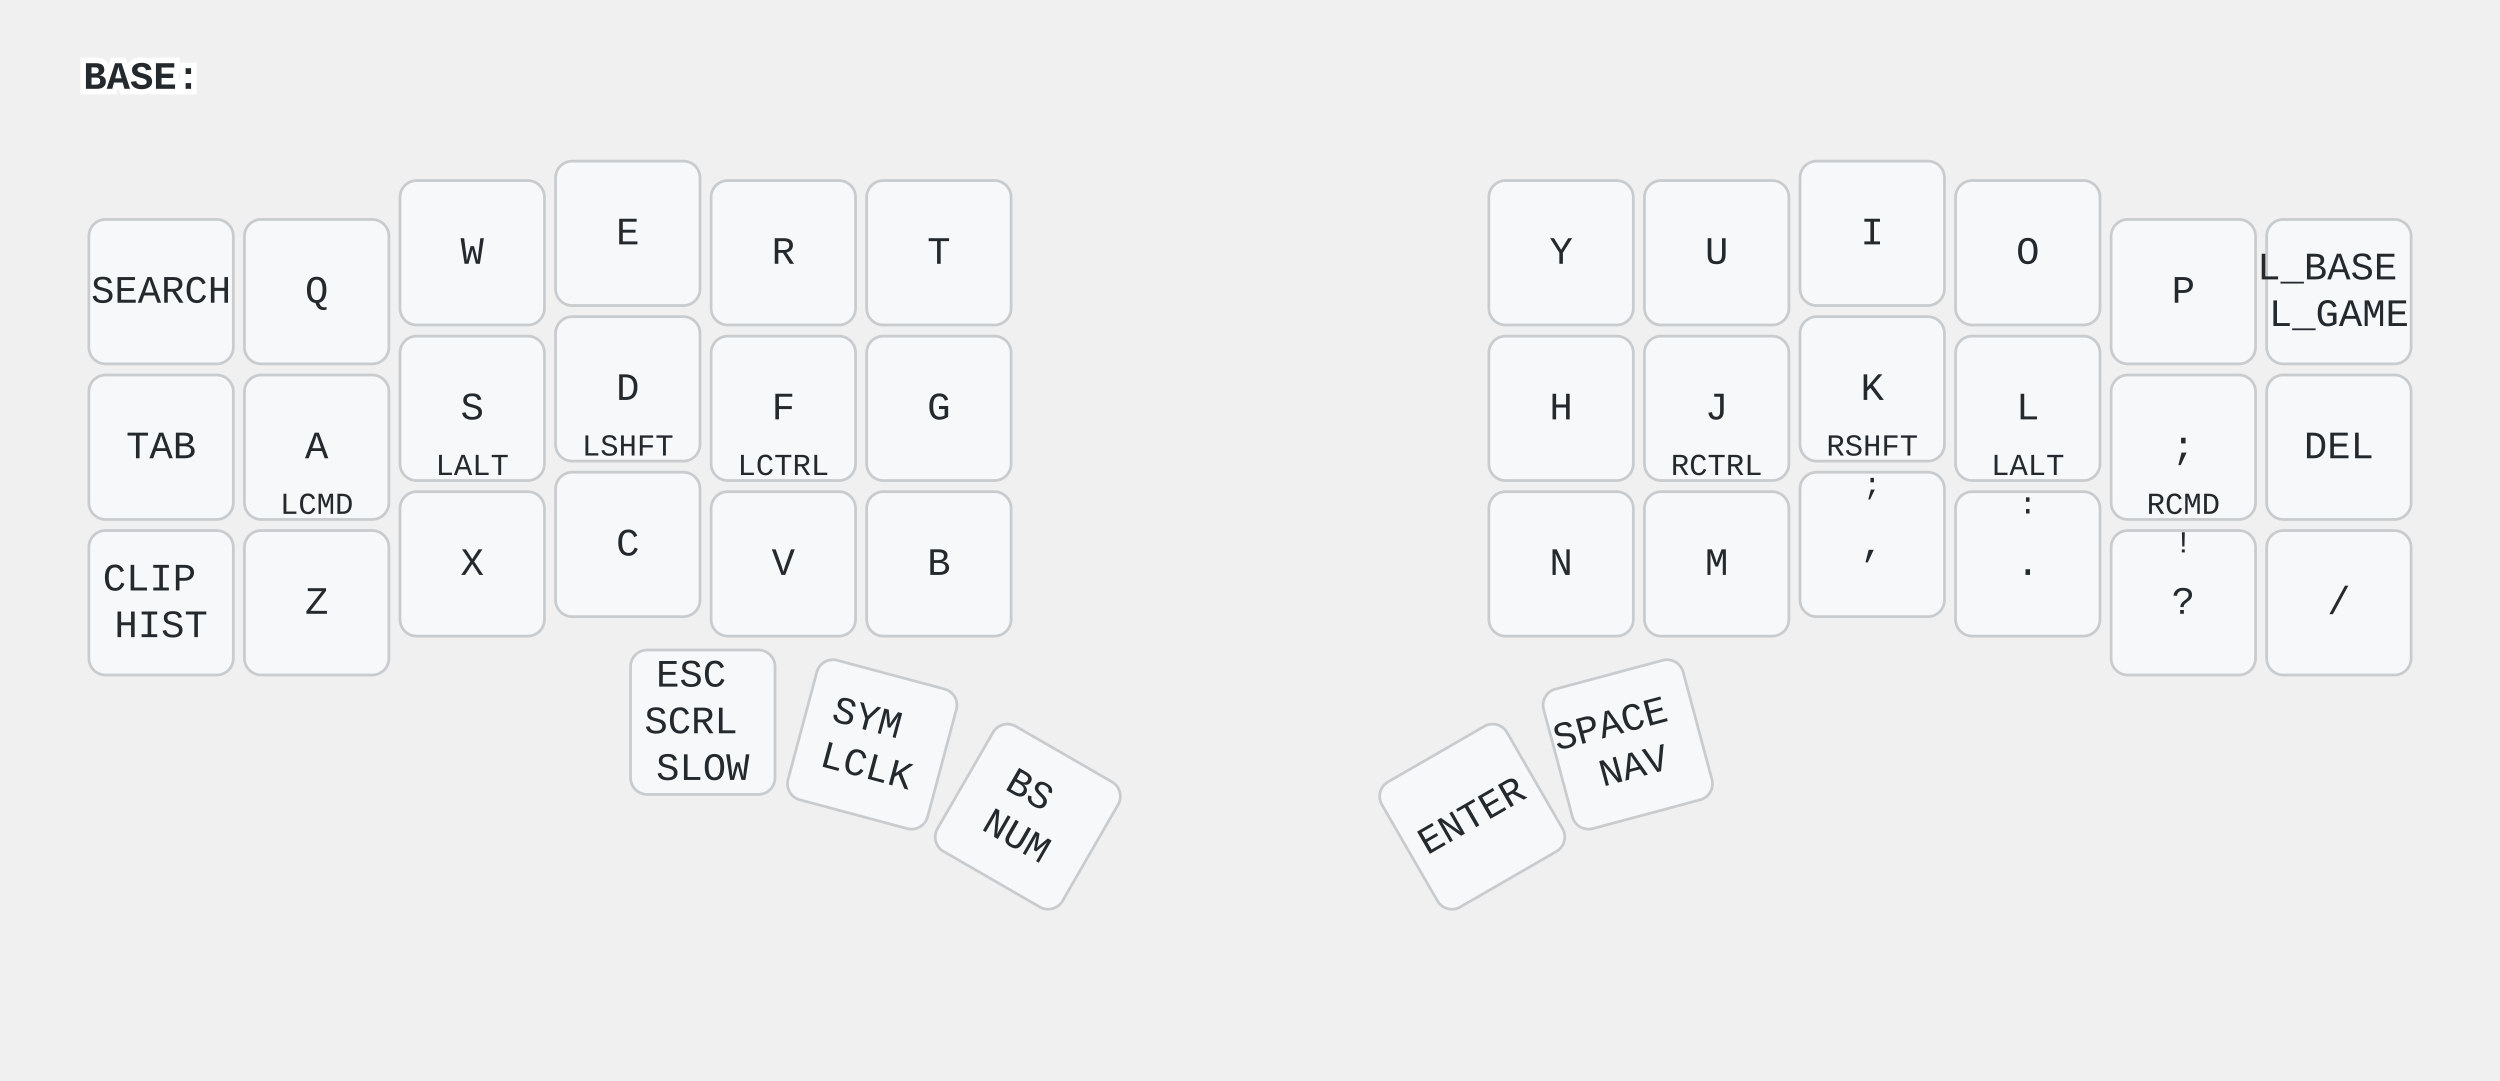
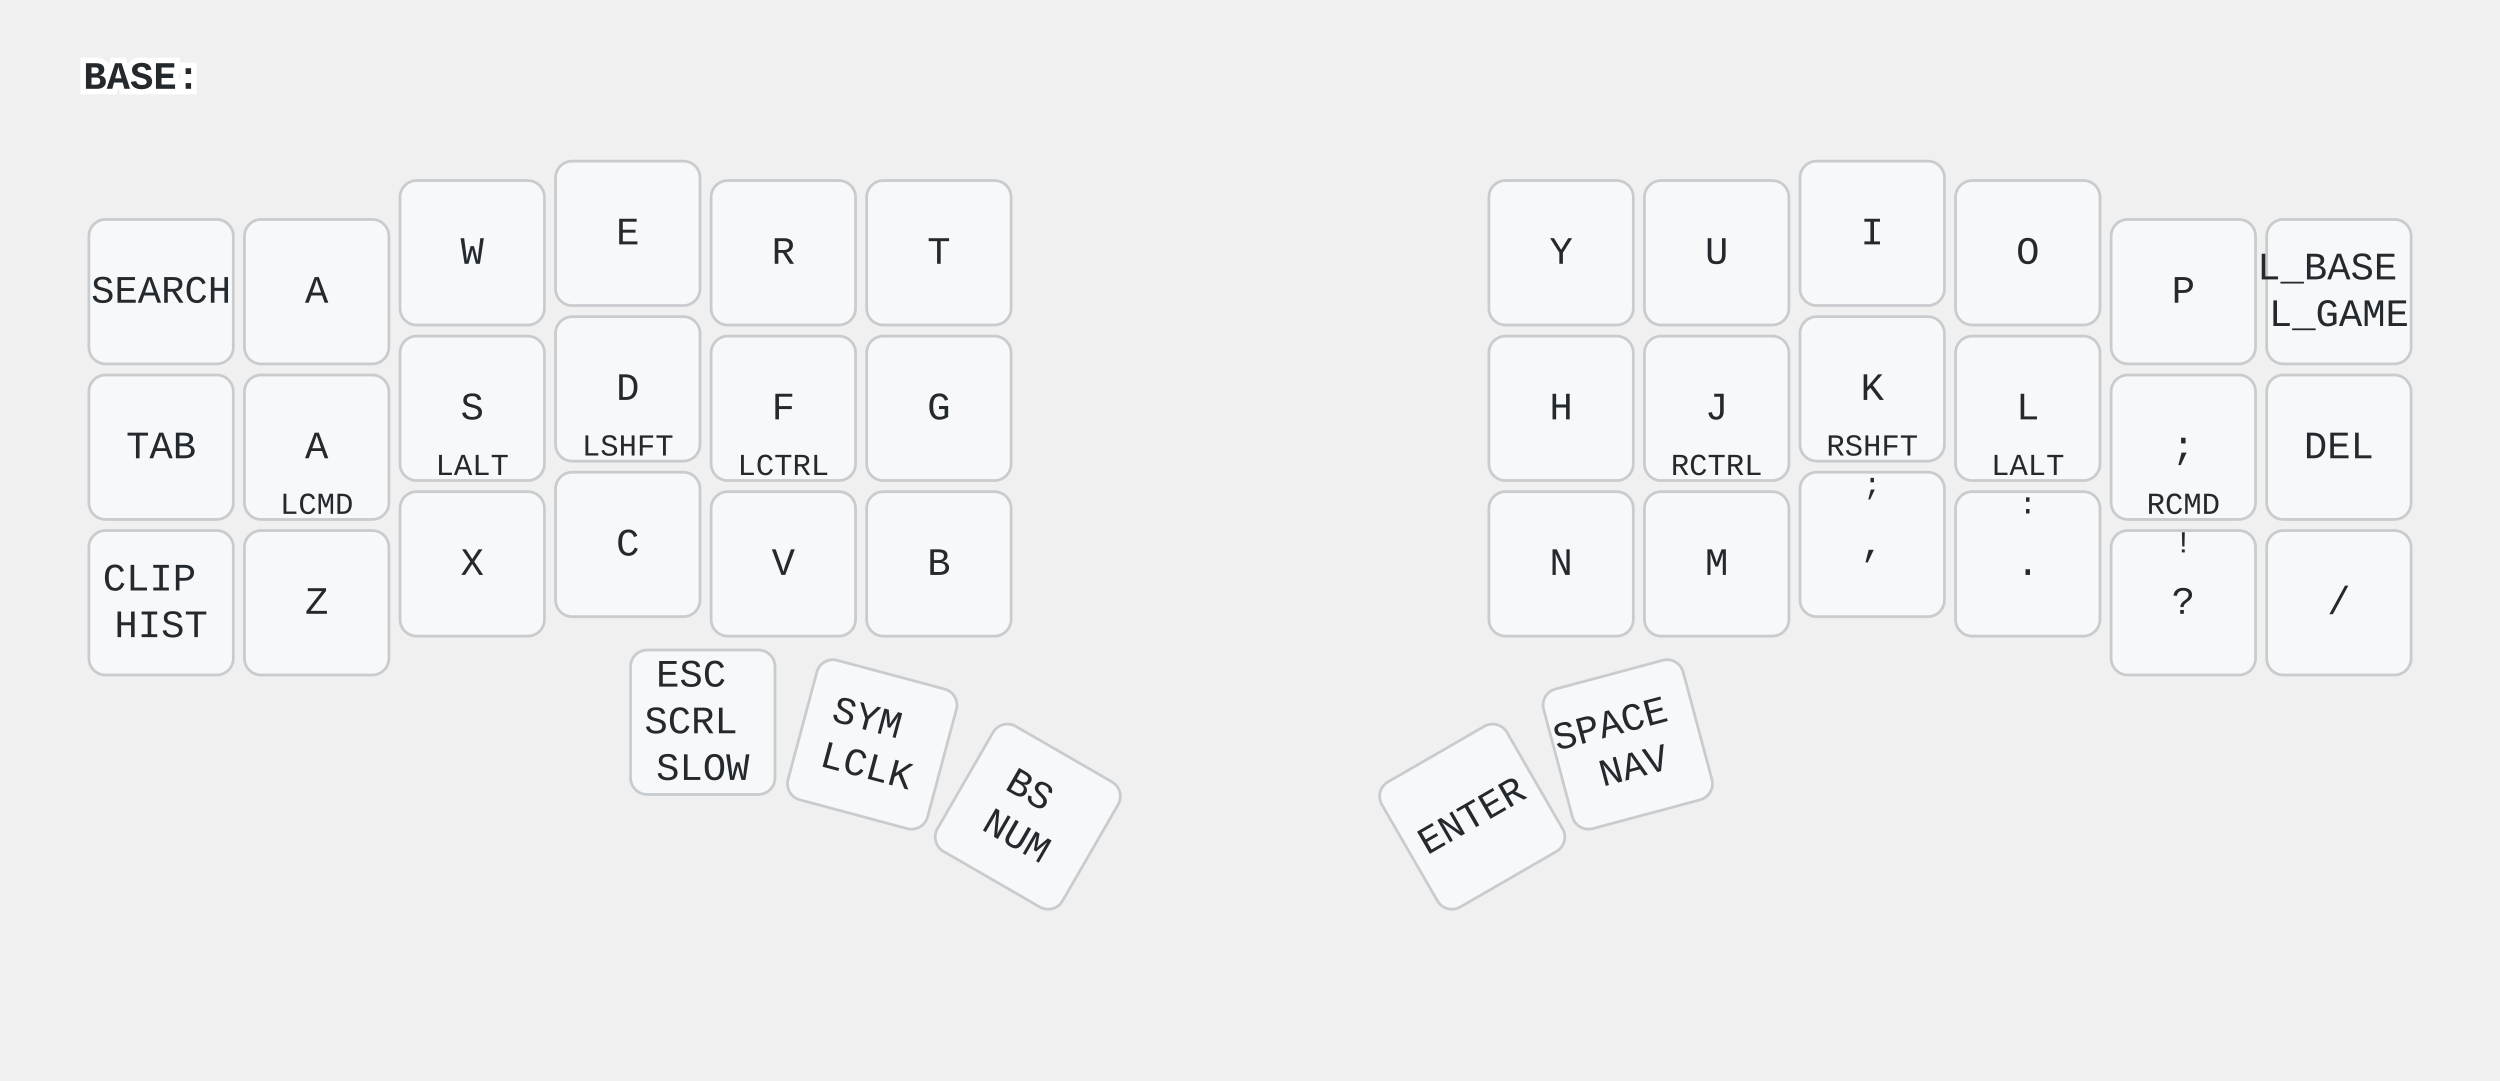
<svg xmlns="http://www.w3.org/2000/svg" width="900" height="389" viewBox="0 0 900 389" class="keymap">
  <style>/* inherit to force styles through use tags */
svg path {
    fill: inherit;
}

/* font and background color specifications */
svg.keymap {
    font-family: SFMono-Regular,Consolas,Liberation Mono,Menlo,monospace;
    font-size: 14px;
    font-kerning: normal;
    text-rendering: optimizeLegibility;
    fill: #24292e;
}

/* default key styling */
rect.key {
    fill: #f6f8fa;
}

rect.key, rect.combo {
    stroke: #c9cccf;
    stroke-width: 1;
}

/* default key side styling, only used is draw_key_sides is set */
rect.side {
    filter: brightness(90%);
}

/* color accent for combo boxes */
rect.combo, rect.combo-separate {
    fill: #cdf;
}

/* color accent for held keys */
rect.held, rect.combo.held {
    fill: #fdd;
}

/* color accent for ghost (optional) keys */
rect.ghost, rect.combo.ghost {
    stroke-dasharray: 4, 4;
    stroke-width: 2;
}

text {
    text-anchor: middle;
    dominant-baseline: middle;
}

/* styling for layer labels */
text.label {
    font-weight: bold;
    text-anchor: start;
    stroke: white;
    stroke-width: 4;
    paint-order: stroke;
}

/* styling for optional footer */
text.footer {
    text-anchor: end;
    dominant-baseline: auto;
    stroke: white;
    stroke-width: 4;
    paint-order: stroke;
}

/* styling for combo tap, and key non-tap label text */
text.combo, text.hold, text.shifted, text.left, text.right {
    font-size: 11px;
}

text.hold {
    text-anchor: middle;
    dominant-baseline: auto;
}

text.shifted {
    text-anchor: middle;
    dominant-baseline: hanging;
}

text.left {
    text-anchor: start;
}

text.right {
    text-anchor: end;
}

text.layer-activator {
    text-decoration: underline;
}

/* styling for hold/shifted label text in combo box */
text.combo.hold, text.combo.shifted, text.combo.left, text.combo.right {
    font-size: 8px;
}

/* lighter symbol for transparent keys */
text.trans {
    fill: #7b7e81;
}

/* styling for combo dendrons */
path.combo {
    stroke-width: 1;
    stroke: gray;
    fill: none;
}

/* Start Tabler Icons Cleanup */
/* cannot use height/width with glyphs */
.icon-tabler &gt; path {
    fill: inherit;
    stroke: inherit;
    stroke-width: 2;
}
/* hide tabler's default box */
.icon-tabler &gt; path[stroke="none"][fill="none"] {
    visibility: hidden;
}
/* End Tabler Icons Cleanup */

@media (prefers-color-scheme: dark) {
svg.keymap { fill: #d1d6db; }
rect.key { fill: #3f4750; }
rect.key, rect.combo { stroke: #60666c; }
rect.combo, rect.combo-separate { fill: #1f3d7a; }
rect.held, rect.combo.held { fill: #854747; }
text.label, text.footer { stroke: black; }
text.trans { fill: #7e8184; }
path.combo { stroke: #7f7f7f; }

}</style>
  <g transform="translate(30, 0)" class="layer-BASE">
    <text x="0" y="28" class="label" id="BASE">BASE:</text>
    <g transform="translate(0, 56)">
      <g transform="translate(28, 49)" class="key keypos-0">
        <rect rx="6" ry="6" x="-26" y="-26" width="52" height="52" class="key" />
        <text x="0" y="0" class="key tap">SEARCH</text>
      </g>
      <g transform="translate(84, 49)" class="key keypos-1">
        <rect rx="6" ry="6" x="-26" y="-26" width="52" height="52" class="key" />
-         <text x="0" y="0" class="key tap">Q</text>
+         <text x="0" y="0" class="key tap">A</text>
      </g>
      <g transform="translate(140, 35)" class="key keypos-2">
        <rect rx="6" ry="6" x="-26" y="-26" width="52" height="52" class="key" />
        <text x="0" y="0" class="key tap">W</text>
      </g>
      <g transform="translate(196, 28)" class="key keypos-3">
        <rect rx="6" ry="6" x="-26" y="-26" width="52" height="52" class="key" />
        <text x="0" y="0" class="key tap">E</text>
      </g>
      <g transform="translate(252, 35)" class="key keypos-4">
        <rect rx="6" ry="6" x="-26" y="-26" width="52" height="52" class="key" />
        <text x="0" y="0" class="key tap">R</text>
      </g>
      <g transform="translate(308, 35)" class="key keypos-5">
        <rect rx="6" ry="6" x="-26" y="-26" width="52" height="52" class="key" />
        <text x="0" y="0" class="key tap">T</text>
      </g>
      <g transform="translate(532, 35)" class="key keypos-6">
        <rect rx="6" ry="6" x="-26" y="-26" width="52" height="52" class="key" />
        <text x="0" y="0" class="key tap">Y</text>
      </g>
      <g transform="translate(588, 35)" class="key keypos-7">
        <rect rx="6" ry="6" x="-26" y="-26" width="52" height="52" class="key" />
        <text x="0" y="0" class="key tap">U</text>
      </g>
      <g transform="translate(644, 28)" class="key keypos-8">
        <rect rx="6" ry="6" x="-26" y="-26" width="52" height="52" class="key" />
        <text x="0" y="0" class="key tap">I</text>
      </g>
      <g transform="translate(700, 35)" class="key keypos-9">
        <rect rx="6" ry="6" x="-26" y="-26" width="52" height="52" class="key" />
        <text x="0" y="0" class="key tap">O</text>
      </g>
      <g transform="translate(756, 49)" class="key keypos-10">
        <rect rx="6" ry="6" x="-26" y="-26" width="52" height="52" class="key" />
        <text x="0" y="0" class="key tap">P</text>
      </g>
      <g transform="translate(812, 49)" class="key keypos-11">
        <rect rx="6" ry="6" x="-26" y="-26" width="52" height="52" class="key" />
        <text x="0" y="0" class="key tap">
          <tspan x="0" dy="-0.6em">L_BASE</tspan>
          <tspan x="0" dy="1.2em">L_GAME</tspan>
        </text>
      </g>
      <g transform="translate(28, 105)" class="key keypos-12">
        <rect rx="6" ry="6" x="-26" y="-26" width="52" height="52" class="key" />
        <text x="0" y="0" class="key tap">TAB</text>
      </g>
      <g transform="translate(84, 105)" class="key keypos-13">
        <rect rx="6" ry="6" x="-26" y="-26" width="52" height="52" class="key" />
        <text x="0" y="0" class="key tap">A</text>
        <text x="0" y="24" class="key hold">LCMD</text>
      </g>
      <g transform="translate(140, 91)" class="key keypos-14">
        <rect rx="6" ry="6" x="-26" y="-26" width="52" height="52" class="key" />
        <text x="0" y="0" class="key tap">S</text>
        <text x="0" y="24" class="key hold">LALT</text>
      </g>
      <g transform="translate(196, 84)" class="key keypos-15">
        <rect rx="6" ry="6" x="-26" y="-26" width="52" height="52" class="key" />
        <text x="0" y="0" class="key tap">D</text>
        <text x="0" y="24" class="key hold">LSHFT</text>
      </g>
      <g transform="translate(252, 91)" class="key keypos-16">
        <rect rx="6" ry="6" x="-26" y="-26" width="52" height="52" class="key" />
        <text x="0" y="0" class="key tap">F</text>
        <text x="0" y="24" class="key hold">LCTRL</text>
      </g>
      <g transform="translate(308, 91)" class="key keypos-17">
        <rect rx="6" ry="6" x="-26" y="-26" width="52" height="52" class="key" />
        <text x="0" y="0" class="key tap">G</text>
      </g>
      <g transform="translate(532, 91)" class="key keypos-18">
        <rect rx="6" ry="6" x="-26" y="-26" width="52" height="52" class="key" />
        <text x="0" y="0" class="key tap">H</text>
      </g>
      <g transform="translate(588, 91)" class="key keypos-19">
        <rect rx="6" ry="6" x="-26" y="-26" width="52" height="52" class="key" />
        <text x="0" y="0" class="key tap">J</text>
        <text x="0" y="24" class="key hold">RCTRL</text>
      </g>
      <g transform="translate(644, 84)" class="key keypos-20">
        <rect rx="6" ry="6" x="-26" y="-26" width="52" height="52" class="key" />
        <text x="0" y="0" class="key tap">K</text>
        <text x="0" y="24" class="key hold">RSHFT</text>
      </g>
      <g transform="translate(700, 91)" class="key keypos-21">
        <rect rx="6" ry="6" x="-26" y="-26" width="52" height="52" class="key" />
        <text x="0" y="0" class="key tap">L</text>
        <text x="0" y="24" class="key hold">LALT</text>
      </g>
      <g transform="translate(756, 105)" class="key keypos-22">
        <rect rx="6" ry="6" x="-26" y="-26" width="52" height="52" class="key" />
        <text x="0" y="0" class="key tap">;</text>
        <text x="0" y="24" class="key hold">RCMD</text>
      </g>
      <g transform="translate(812, 105)" class="key keypos-23">
        <rect rx="6" ry="6" x="-26" y="-26" width="52" height="52" class="key" />
        <text x="0" y="0" class="key tap">DEL</text>
      </g>
      <g transform="translate(28, 161)" class="key keypos-24">
        <rect rx="6" ry="6" x="-26" y="-26" width="52" height="52" class="key" />
        <text x="0" y="0" class="key tap">
          <tspan x="0" dy="-0.6em">CLIP</tspan>
          <tspan x="0" dy="1.2em">HIST</tspan>
        </text>
      </g>
      <g transform="translate(84, 161)" class="key keypos-25">
        <rect rx="6" ry="6" x="-26" y="-26" width="52" height="52" class="key" />
        <text x="0" y="0" class="key tap">Z</text>
      </g>
      <g transform="translate(140, 147)" class="key keypos-26">
        <rect rx="6" ry="6" x="-26" y="-26" width="52" height="52" class="key" />
        <text x="0" y="0" class="key tap">X</text>
      </g>
      <g transform="translate(196, 140)" class="key keypos-27">
        <rect rx="6" ry="6" x="-26" y="-26" width="52" height="52" class="key" />
        <text x="0" y="0" class="key tap">C</text>
      </g>
      <g transform="translate(252, 147)" class="key keypos-28">
        <rect rx="6" ry="6" x="-26" y="-26" width="52" height="52" class="key" />
        <text x="0" y="0" class="key tap">V</text>
      </g>
      <g transform="translate(308, 147)" class="key keypos-29">
        <rect rx="6" ry="6" x="-26" y="-26" width="52" height="52" class="key" />
        <text x="0" y="0" class="key tap">B</text>
      </g>
      <g transform="translate(532, 147)" class="key keypos-30">
        <rect rx="6" ry="6" x="-26" y="-26" width="52" height="52" class="key" />
        <text x="0" y="0" class="key tap">N</text>
      </g>
      <g transform="translate(588, 147)" class="key keypos-31">
        <rect rx="6" ry="6" x="-26" y="-26" width="52" height="52" class="key" />
        <text x="0" y="0" class="key tap">M</text>
      </g>
      <g transform="translate(644, 140)" class="key keypos-32">
        <rect rx="6" ry="6" x="-26" y="-26" width="52" height="52" class="key" />
        <text x="0" y="0" class="key tap">,</text>
        <text x="0" y="-24" class="key shifted">;</text>
      </g>
      <g transform="translate(700, 147)" class="key keypos-33">
        <rect rx="6" ry="6" x="-26" y="-26" width="52" height="52" class="key" />
        <text x="0" y="0" class="key tap">.</text>
        <text x="0" y="-24" class="key shifted">:</text>
      </g>
      <g transform="translate(756, 161)" class="key keypos-34">
        <rect rx="6" ry="6" x="-26" y="-26" width="52" height="52" class="key" />
        <text x="0" y="0" class="key tap">?</text>
        <text x="0" y="-24" class="key shifted">!</text>
      </g>
      <g transform="translate(812, 161)" class="key keypos-35">
        <rect rx="6" ry="6" x="-26" y="-26" width="52" height="52" class="key" />
        <text x="0" y="0" class="key tap">/</text>
      </g>
      <g transform="translate(223, 204)" class="key keypos-36">
        <rect rx="6" ry="6" x="-26" y="-26" width="52" height="52" class="key" />
        <text x="0" y="0" class="key tap">
          <tspan x="0" dy="-1.2em">ESC</tspan>
          <tspan x="0" dy="1.2em">SCRL</tspan>
          <tspan x="0" dy="1.2em">SLOW</tspan>
        </text>
      </g>
      <g transform="translate(284, 212) rotate(15.0)" class="key keypos-37">
        <rect rx="6" ry="6" x="-26" y="-26" width="52" height="52" class="key" />
        <text x="0" y="0" class="key tap">
          <tspan x="0" dy="-0.6em">SYM</tspan>
          <tspan x="0" dy="1.2em">LCLK</tspan>
        </text>
      </g>
      <g transform="translate(340, 238) rotate(30.0)" class="key keypos-38">
        <rect rx="6" ry="6" x="-26" y="-26" width="52" height="52" class="key" />
        <text x="0" y="0" class="key tap">
          <tspan x="0" dy="-0.6em">BS</tspan>
          <tspan x="0" dy="1.2em">NUM</tspan>
        </text>
      </g>
      <g transform="translate(500, 238) rotate(-30.0)" class="key keypos-39">
        <rect rx="6" ry="6" x="-26" y="-26" width="52" height="52" class="key" />
        <text x="0" y="0" class="key tap">ENTER</text>
      </g>
      <g transform="translate(556, 212) rotate(-15.0)" class="key keypos-40">
        <rect rx="6" ry="6" x="-26" y="-26" width="52" height="52" class="key" />
        <text x="0" y="0" class="key tap">
          <tspan x="0" dy="-0.6em">SPACE</tspan>
          <tspan x="0" dy="1.2em">NAV</tspan>
        </text>
      </g>
    </g>
  </g>
</svg>
